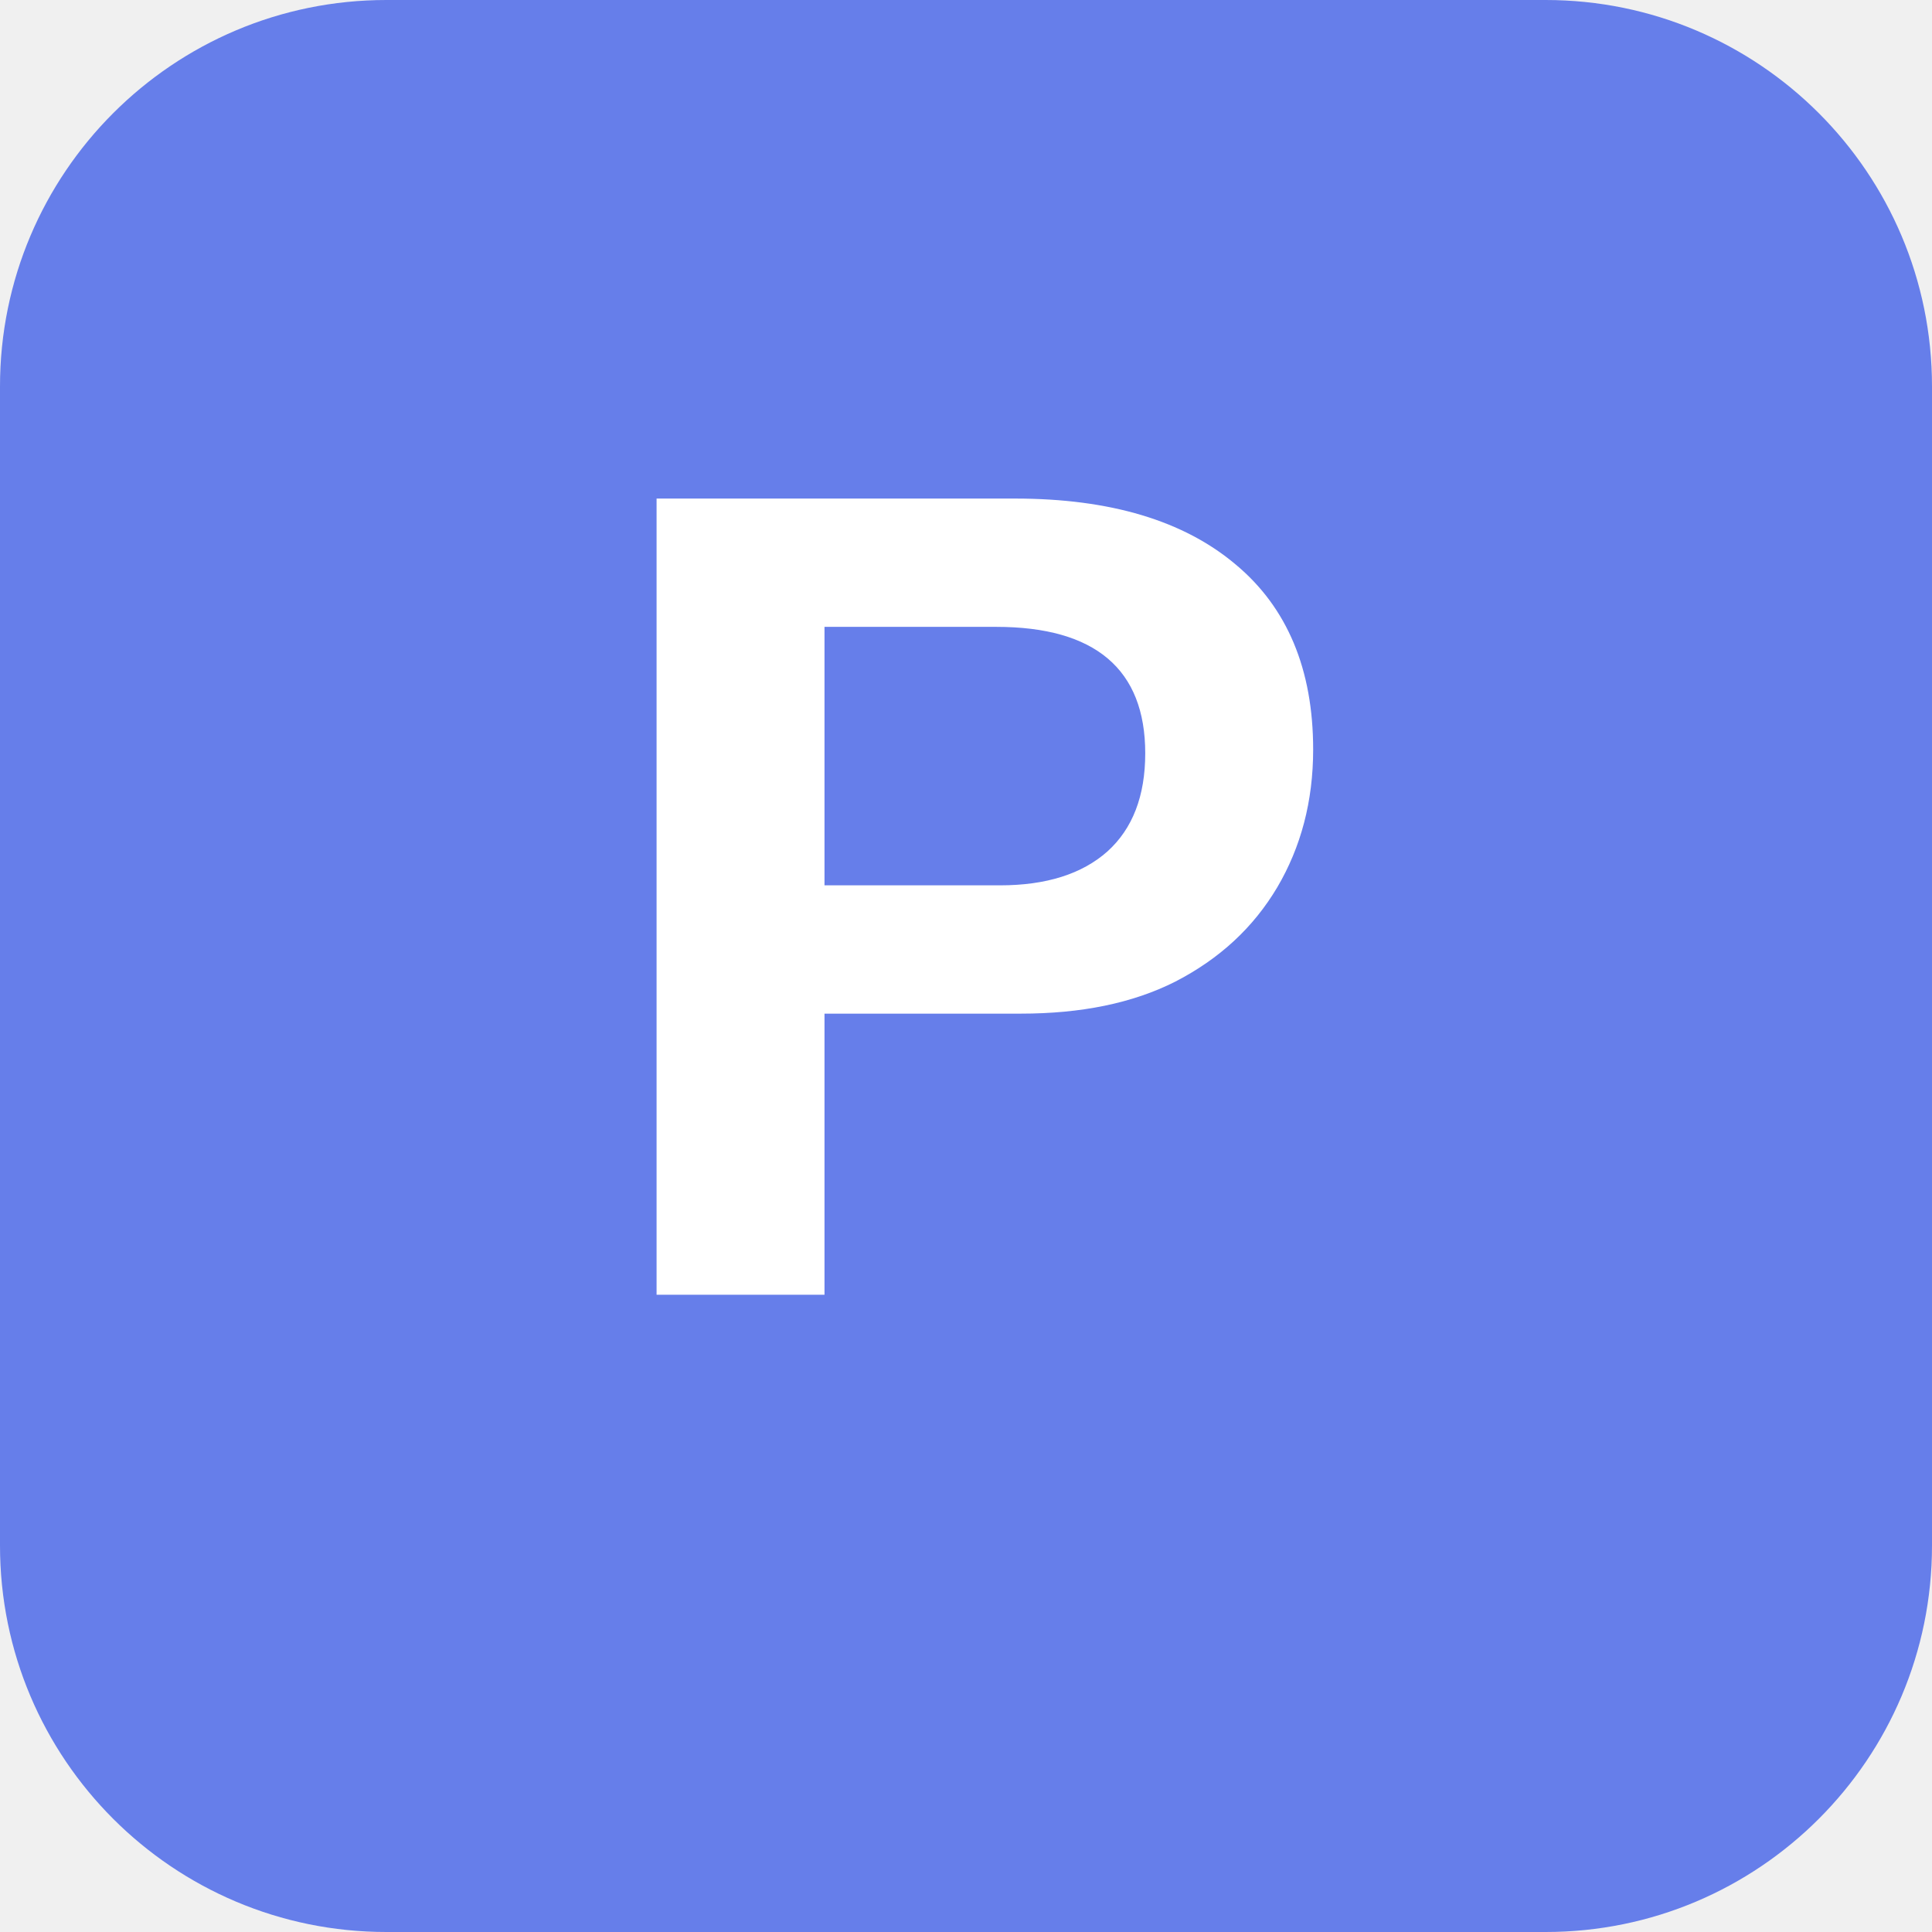
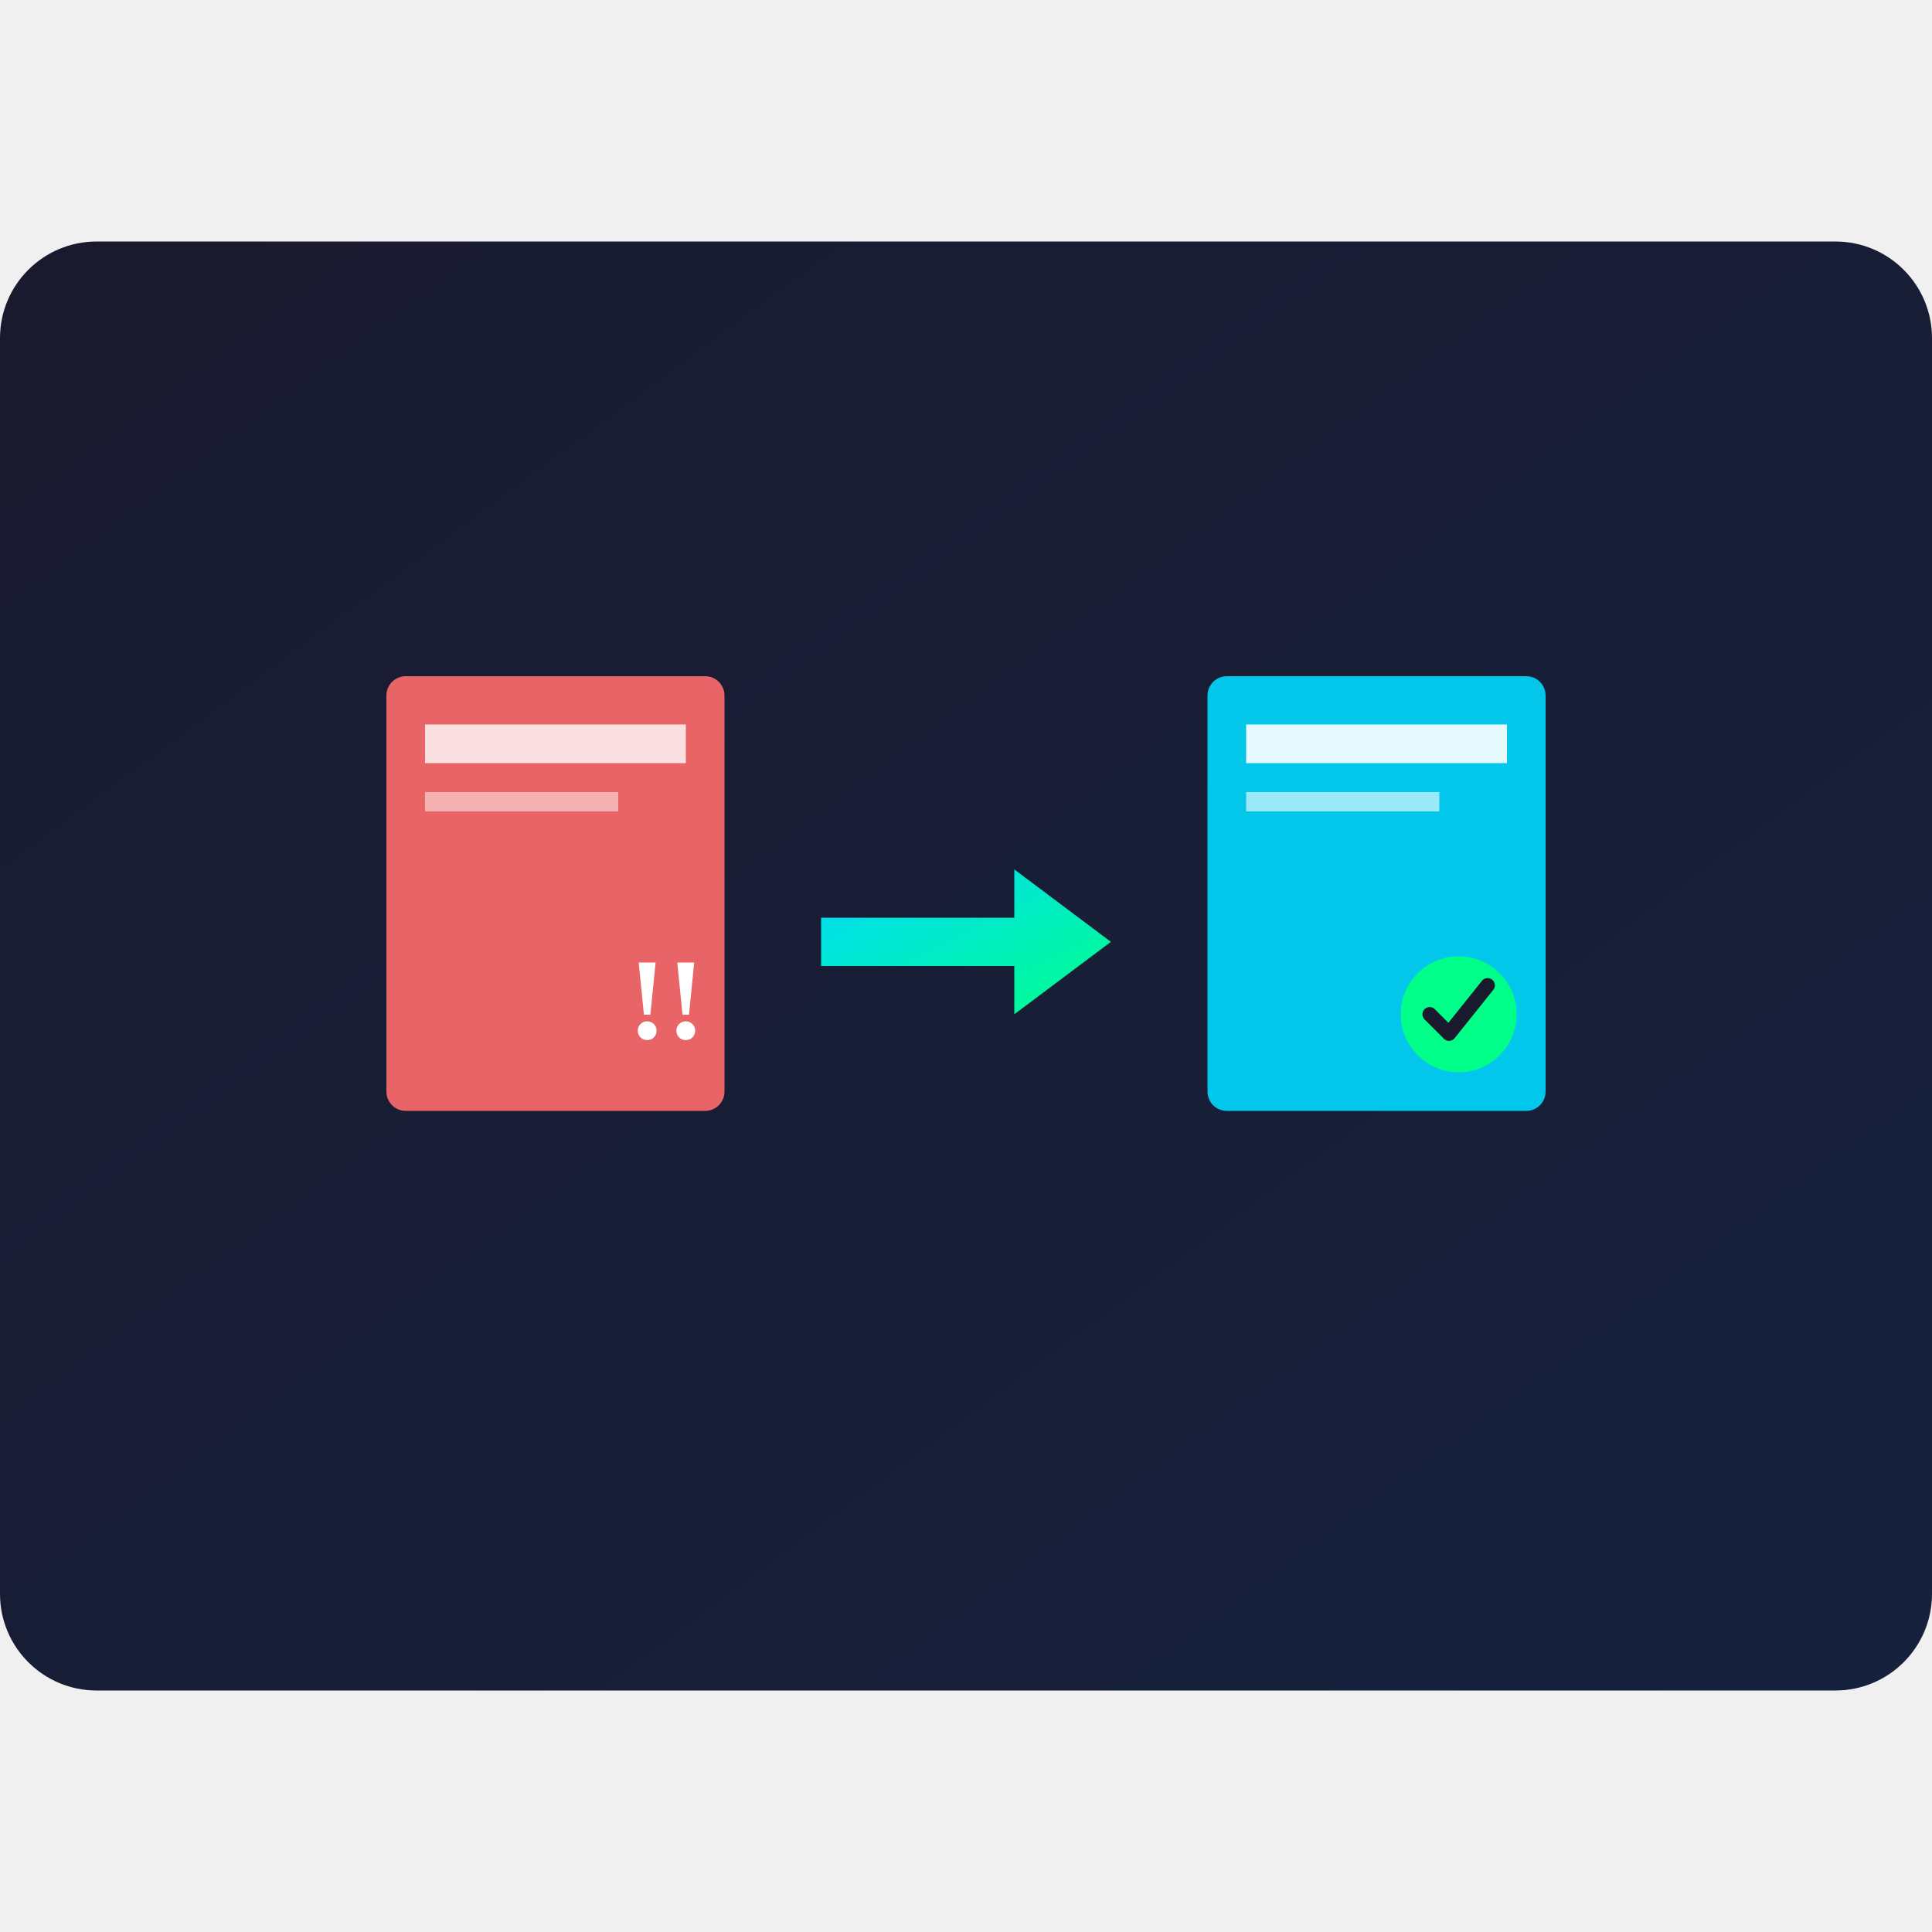
- <svg xmlns="http://www.w3.org/2000/svg" width="16" height="16" viewBox="0 0 16 16">
-   <rect width="16" height="16" fill="#667eea" rx="3.2" />
-   <text x="50%" y="50%" font-family="Arial, sans-serif" font-size="9.6" fill="white" text-anchor="middle" dominant-baseline="middle" font-weight="bold">P</text>
+ <svg xmlns="http://www.w3.org/2000/svg" width="16" height="16" viewBox="0 0 400 300">
+   <defs>
+     <linearGradient id="bgGrad16" x1="0%" y1="0%" x2="100%" y2="100%">
+       <stop offset="0%" style="stop-color:#1a1a2e" />
+       <stop offset="100%" style="stop-color:#16213e" />
+     </linearGradient>
+     <linearGradient id="cleanGrad16" x1="0%" y1="0%" x2="100%" y2="100%">
+       <stop offset="0%" style="stop-color:#00d9ff" />
+       <stop offset="100%" style="stop-color:#00ff88" />
+     </linearGradient>
+   </defs>
+   <rect width="400" height="300" fill="url(#bgGrad16)" rx="20" />
+   <g transform="translate(80, 90)">
+     <rect x="0" y="0" width="70" height="90" fill="#ff6b6b" rx="4" opacity="0.9" />
+     <rect x="8" y="10" width="54" height="8" fill="#fff" opacity="0.8" />
+     <rect x="8" y="24" width="40" height="4" fill="#fff" opacity="0.5" />
+     <text x="50" y="75" fill="#fff" font-size="24" font-weight="bold">!!</text>
+   </g>
+   <g transform="translate(170, 125)">
+     <path d="M0,15 L40,15 L40,5 L60,20 L40,35 L40,25 L0,25 Z" fill="url(#cleanGrad16)" />
+   </g>
+   <g transform="translate(250, 90)">
+     <rect x="0" y="0" width="70" height="90" fill="#00d9ff" rx="4" opacity="0.9" />
+     <rect x="8" y="10" width="54" height="8" fill="#fff" opacity="0.9" />
+     <rect x="8" y="24" width="40" height="4" fill="#fff" opacity="0.6" />
+     <circle cx="52" cy="70" r="12" fill="#00ff88" />
+     <path d="M46,70 L50,74 L58,64" stroke="#1a1a2e" stroke-width="3" fill="none" stroke-linecap="round" stroke-linejoin="round" />
+   </g>
</svg>
